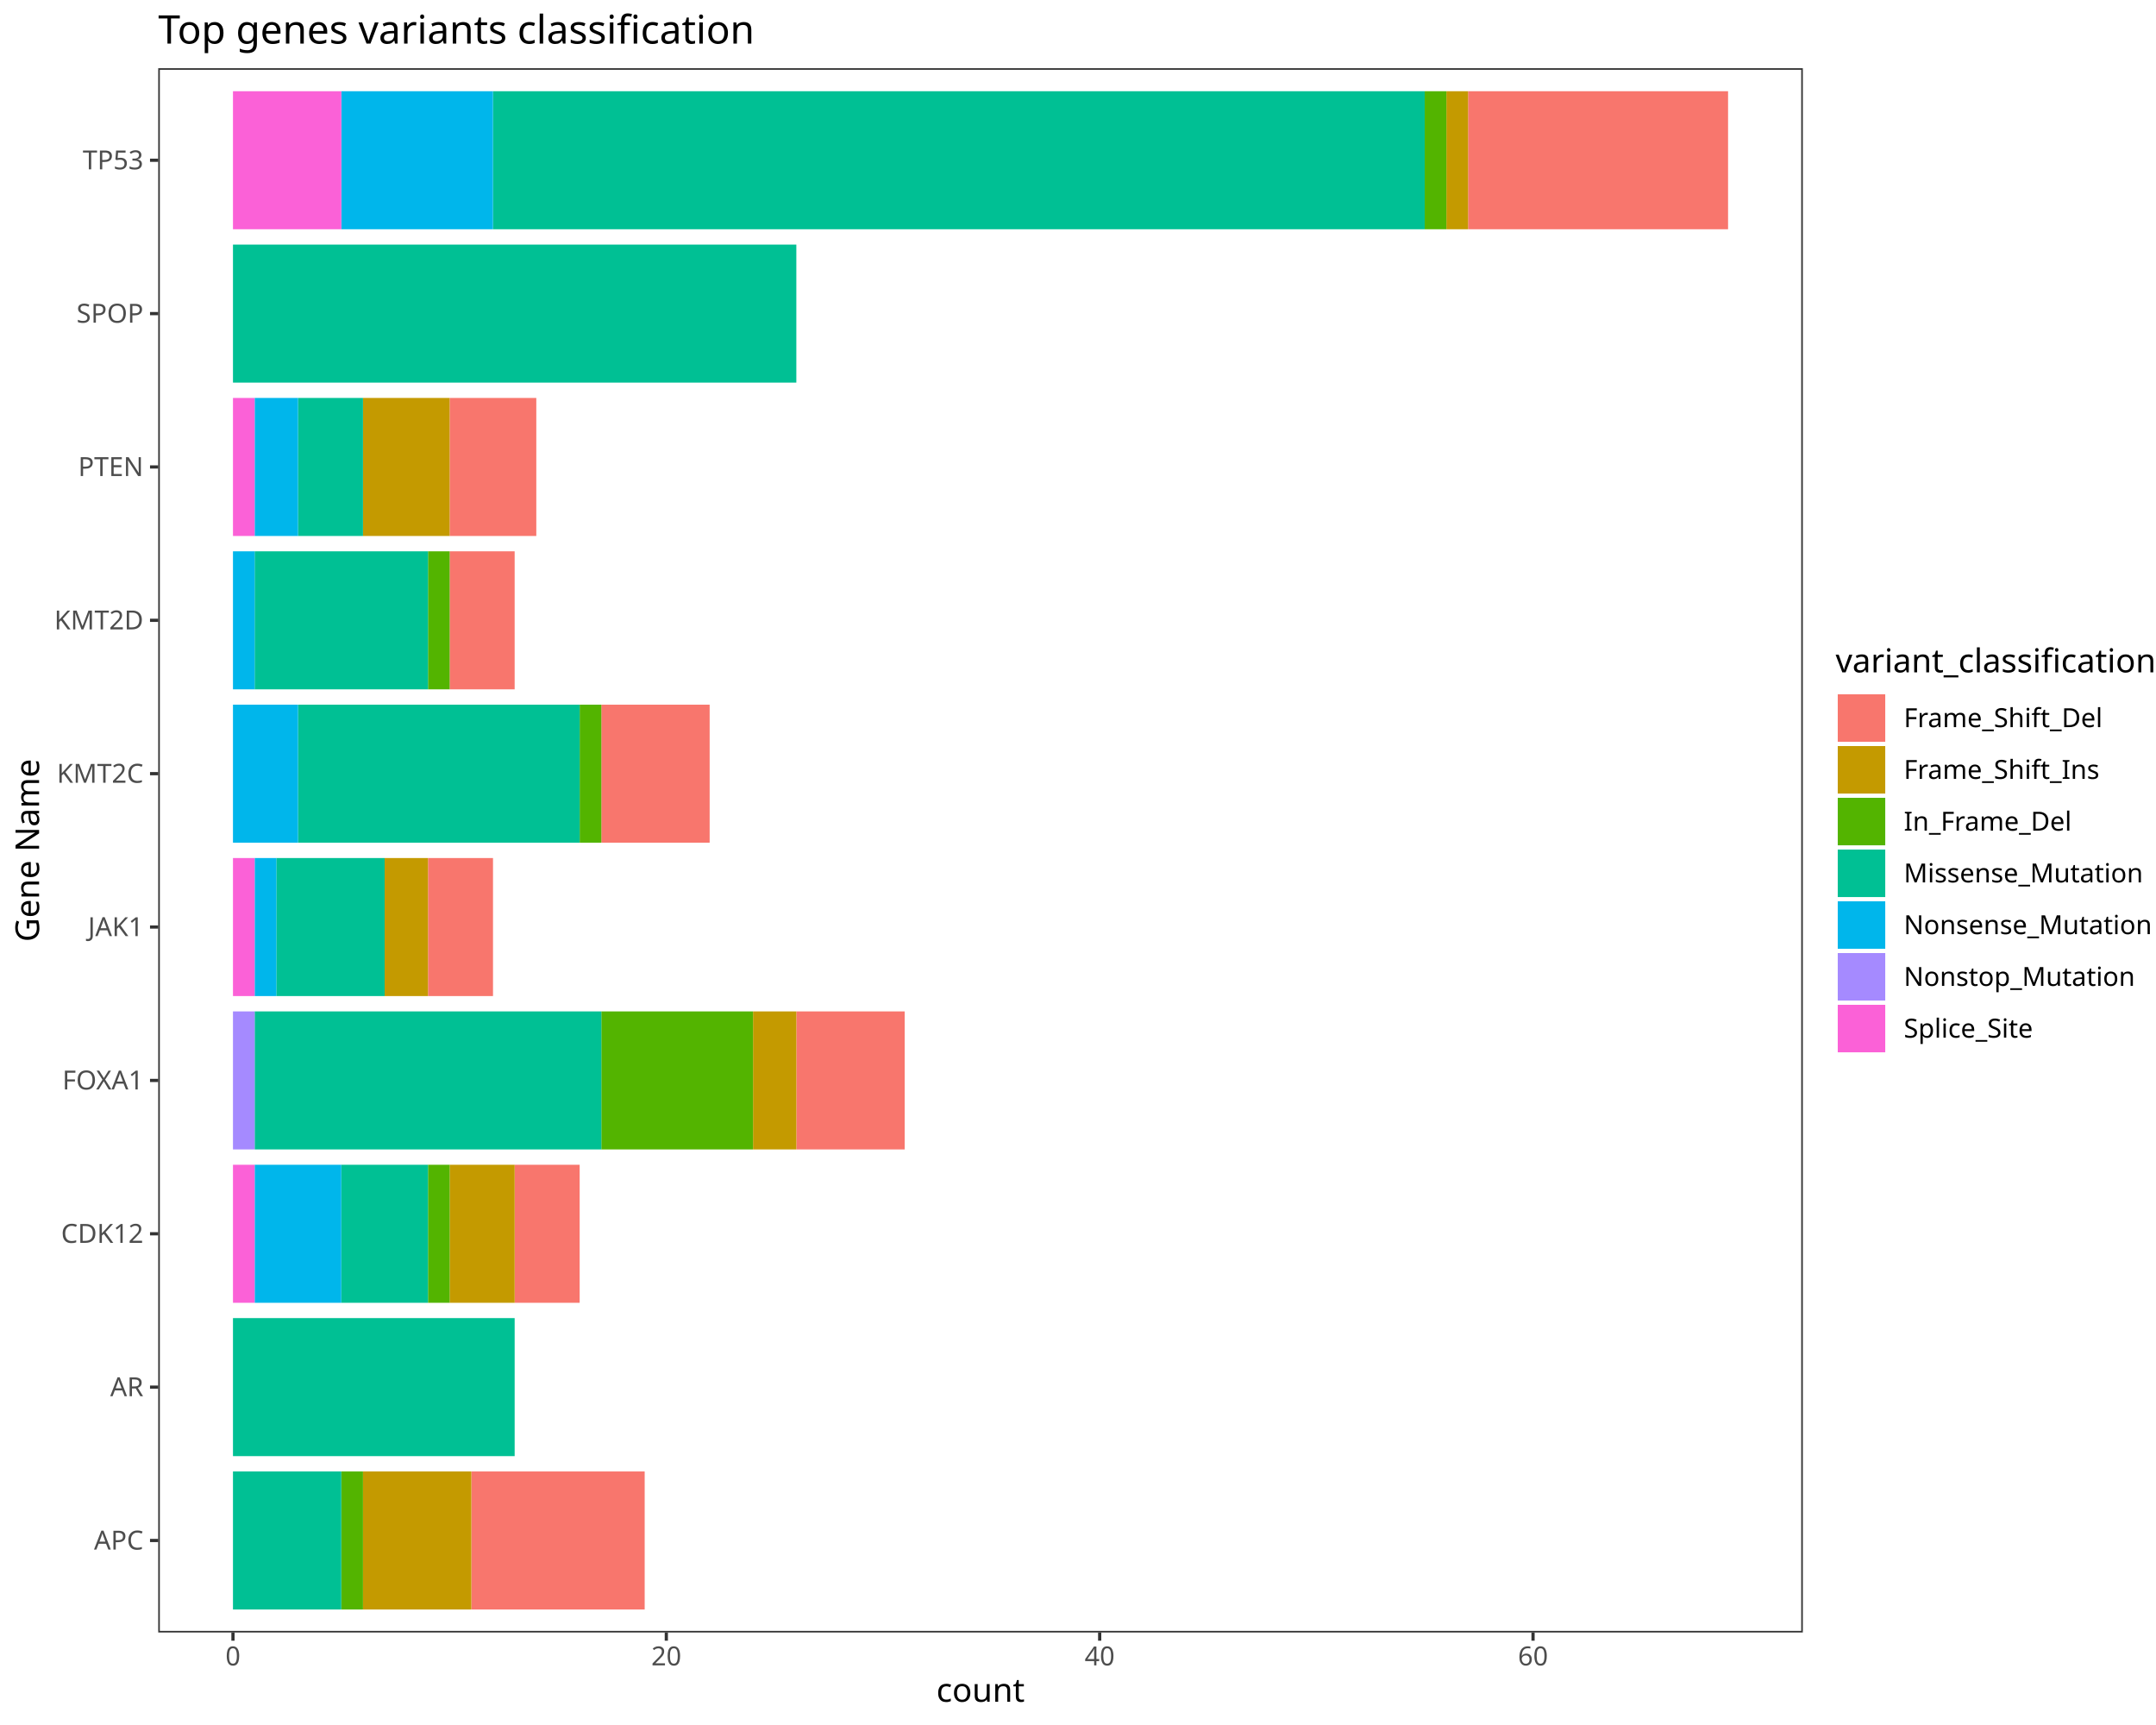
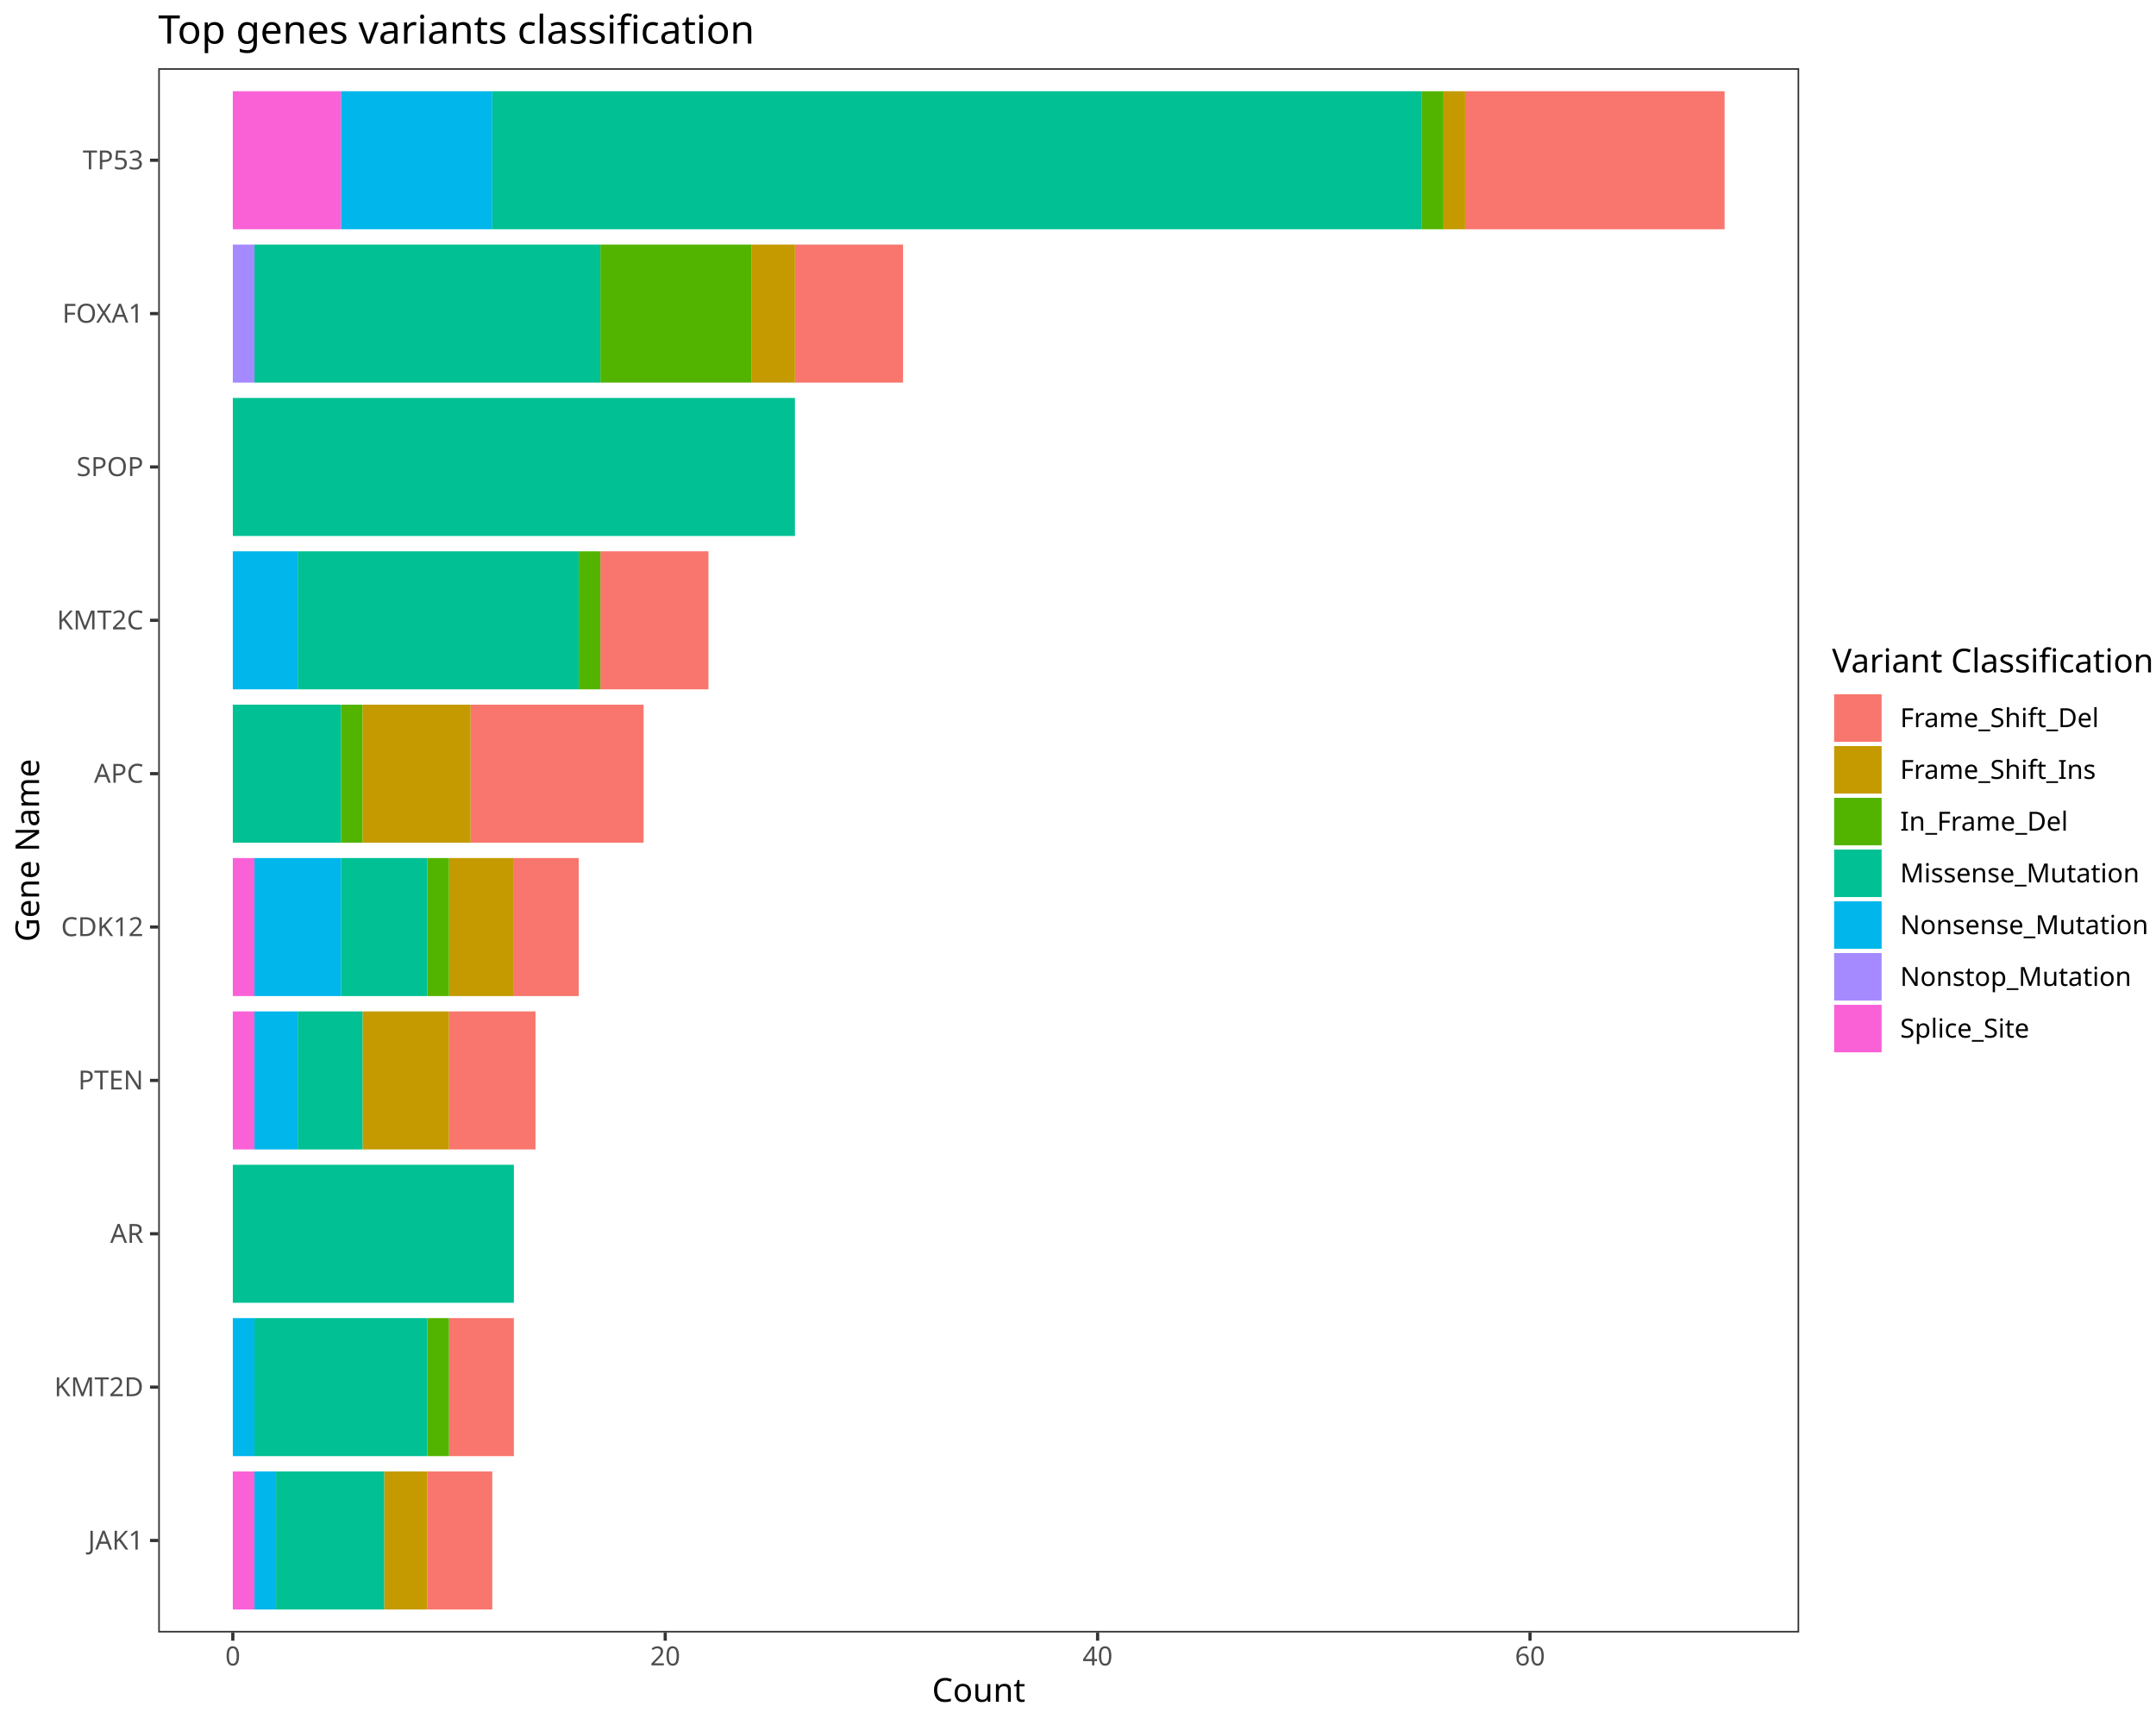
<svg xmlns="http://www.w3.org/2000/svg" class="svglite" data-engine-version="2.0" width="720.00pt" height="576.00pt" viewBox="0 0 720.00 576.00">
  <defs>
    <style type="text/css">
    .svglite line, .svglite polyline, .svglite polygon, .svglite path, .svglite rect, .svglite circle {
      fill: none;
      stroke: #000000;
      stroke-linecap: round;
      stroke-linejoin: round;
      stroke-miterlimit: 10.00;
    }
  </style>
  </defs>
  <rect width="100%" height="100%" style="stroke: none; fill: #FFFFFF;" />
  <defs>
    <clipPath id="cpMC4wMHw3MjAuMDB8MC4wMHw1NzYuMDA=">
      <rect x="0.00" y="0.00" width="720.00" height="576.00" />
    </clipPath>
  </defs>
  <g clip-path="url(#cpMC4wMHw3MjAuMDB8MC4wMHw1NzYuMDA=)">
    <rect x="0.00" y="0.00" width="720.00" height="576.00" style="stroke-width: 1.07; stroke: #FFFFFF; fill: #FFFFFF;" />
  </g>
  <defs>
-     <clipPath id="cpNTIuODR8NjAyLjA1fDIyLjc4fDU0NS4xMQ==">
-       <rect x="52.84" y="22.78" width="549.22" height="522.33" />
+     <clipPath id="cpNTIuODR8NjAwLjg0fDIyLjc4fDU0NS4xMQ==">
+       <rect x="52.84" y="22.78" width="548.00" height="522.33" />
    </clipPath>
  </defs>
-   <g clip-path="url(#cpNTIuODR8NjAyLjA1fDIyLjc4fDU0NS4xMQ==)">
-     <rect x="52.84" y="22.78" width="549.22" height="522.33" style="stroke-width: 1.07; stroke: none; fill: #FFFFFF;" />
-     <rect x="157.40" y="491.34" width="57.89" height="46.09" style="stroke-width: 1.07; stroke: none; stroke-linecap: butt; stroke-linejoin: miter; fill: #F8766D;" />
-     <rect x="121.22" y="491.34" width="36.18" height="46.09" style="stroke-width: 1.07; stroke: none; stroke-linecap: butt; stroke-linejoin: miter; fill: #C49A00;" />
-     <rect x="113.98" y="491.34" width="7.24" height="46.09" style="stroke-width: 1.07; stroke: none; stroke-linecap: butt; stroke-linejoin: miter; fill: #53B400;" />
-     <rect x="77.80" y="491.34" width="36.18" height="46.09" style="stroke-width: 1.07; stroke: none; stroke-linecap: butt; stroke-linejoin: miter; fill: #00C094;" />
-     <rect x="77.80" y="440.13" width="94.07" height="46.09" style="stroke-width: 1.07; stroke: none; stroke-linecap: butt; stroke-linejoin: miter; fill: #00C094;" />
-     <rect x="171.87" y="388.93" width="21.71" height="46.09" style="stroke-width: 1.07; stroke: none; stroke-linecap: butt; stroke-linejoin: miter; fill: #F8766D;" />
-     <rect x="150.16" y="388.93" width="21.71" height="46.09" style="stroke-width: 1.07; stroke: none; stroke-linecap: butt; stroke-linejoin: miter; fill: #C49A00;" />
-     <rect x="142.93" y="388.93" width="7.24" height="46.09" style="stroke-width: 1.07; stroke: none; stroke-linecap: butt; stroke-linejoin: miter; fill: #53B400;" />
-     <rect x="113.98" y="388.93" width="28.94" height="46.09" style="stroke-width: 1.07; stroke: none; stroke-linecap: butt; stroke-linejoin: miter; fill: #00C094;" />
-     <rect x="85.04" y="388.93" width="28.94" height="46.09" style="stroke-width: 1.07; stroke: none; stroke-linecap: butt; stroke-linejoin: miter; fill: #00B6EB;" />
-     <rect x="77.80" y="388.93" width="7.24" height="46.09" style="stroke-width: 1.07; stroke: none; stroke-linecap: butt; stroke-linejoin: miter; fill: #FB61D7;" />
-     <rect x="265.94" y="337.72" width="36.18" height="46.09" style="stroke-width: 1.07; stroke: none; stroke-linecap: butt; stroke-linejoin: miter; fill: #F8766D;" />
-     <rect x="251.47" y="337.72" width="14.47" height="46.09" style="stroke-width: 1.07; stroke: none; stroke-linecap: butt; stroke-linejoin: miter; fill: #C49A00;" />
-     <rect x="200.81" y="337.72" width="50.65" height="46.09" style="stroke-width: 1.07; stroke: none; stroke-linecap: butt; stroke-linejoin: miter; fill: #53B400;" />
-     <rect x="85.04" y="337.72" width="115.78" height="46.09" style="stroke-width: 1.07; stroke: none; stroke-linecap: butt; stroke-linejoin: miter; fill: #00C094;" />
-     <rect x="77.80" y="337.72" width="7.24" height="46.09" style="stroke-width: 1.07; stroke: none; stroke-linecap: butt; stroke-linejoin: miter; fill: #A58AFF;" />
-     <rect x="142.93" y="286.51" width="21.71" height="46.09" style="stroke-width: 1.07; stroke: none; stroke-linecap: butt; stroke-linejoin: miter; fill: #F8766D;" />
-     <rect x="128.45" y="286.51" width="14.47" height="46.09" style="stroke-width: 1.07; stroke: none; stroke-linecap: butt; stroke-linejoin: miter; fill: #C49A00;" />
-     <rect x="92.27" y="286.51" width="36.18" height="46.09" style="stroke-width: 1.07; stroke: none; stroke-linecap: butt; stroke-linejoin: miter; fill: #00C094;" />
-     <rect x="85.04" y="286.51" width="7.24" height="46.09" style="stroke-width: 1.07; stroke: none; stroke-linecap: butt; stroke-linejoin: miter; fill: #00B6EB;" />
-     <rect x="77.80" y="286.51" width="7.24" height="46.09" style="stroke-width: 1.07; stroke: none; stroke-linecap: butt; stroke-linejoin: miter; fill: #FB61D7;" />
-     <rect x="200.81" y="235.30" width="36.18" height="46.09" style="stroke-width: 1.07; stroke: none; stroke-linecap: butt; stroke-linejoin: miter; fill: #F8766D;" />
-     <rect x="193.58" y="235.30" width="7.24" height="46.09" style="stroke-width: 1.07; stroke: none; stroke-linecap: butt; stroke-linejoin: miter; fill: #53B400;" />
-     <rect x="99.51" y="235.30" width="94.07" height="46.09" style="stroke-width: 1.07; stroke: none; stroke-linecap: butt; stroke-linejoin: miter; fill: #00C094;" />
-     <rect x="77.80" y="235.30" width="21.71" height="46.09" style="stroke-width: 1.07; stroke: none; stroke-linecap: butt; stroke-linejoin: miter; fill: #00B6EB;" />
-     <rect x="150.16" y="184.09" width="21.71" height="46.09" style="stroke-width: 1.07; stroke: none; stroke-linecap: butt; stroke-linejoin: miter; fill: #F8766D;" />
-     <rect x="142.93" y="184.09" width="7.24" height="46.09" style="stroke-width: 1.07; stroke: none; stroke-linecap: butt; stroke-linejoin: miter; fill: #53B400;" />
-     <rect x="85.04" y="184.09" width="57.89" height="46.09" style="stroke-width: 1.07; stroke: none; stroke-linecap: butt; stroke-linejoin: miter; fill: #00C094;" />
-     <rect x="77.80" y="184.09" width="7.24" height="46.09" style="stroke-width: 1.07; stroke: none; stroke-linecap: butt; stroke-linejoin: miter; fill: #00B6EB;" />
-     <rect x="150.16" y="132.88" width="28.94" height="46.09" style="stroke-width: 1.07; stroke: none; stroke-linecap: butt; stroke-linejoin: miter; fill: #F8766D;" />
-     <rect x="121.22" y="132.88" width="28.94" height="46.09" style="stroke-width: 1.07; stroke: none; stroke-linecap: butt; stroke-linejoin: miter; fill: #C49A00;" />
-     <rect x="99.51" y="132.88" width="21.71" height="46.09" style="stroke-width: 1.07; stroke: none; stroke-linecap: butt; stroke-linejoin: miter; fill: #00C094;" />
-     <rect x="85.04" y="132.88" width="14.47" height="46.09" style="stroke-width: 1.07; stroke: none; stroke-linecap: butt; stroke-linejoin: miter; fill: #00B6EB;" />
-     <rect x="77.80" y="132.88" width="7.24" height="46.09" style="stroke-width: 1.07; stroke: none; stroke-linecap: butt; stroke-linejoin: miter; fill: #FB61D7;" />
-     <rect x="77.80" y="81.67" width="188.14" height="46.09" style="stroke-width: 1.07; stroke: none; stroke-linecap: butt; stroke-linejoin: miter; fill: #00C094;" />
-     <rect x="490.26" y="30.46" width="86.83" height="46.09" style="stroke-width: 1.07; stroke: none; stroke-linecap: butt; stroke-linejoin: miter; fill: #F8766D;" />
-     <rect x="483.02" y="30.46" width="7.24" height="46.09" style="stroke-width: 1.07; stroke: none; stroke-linecap: butt; stroke-linejoin: miter; fill: #C49A00;" />
-     <rect x="475.78" y="30.46" width="7.24" height="46.09" style="stroke-width: 1.07; stroke: none; stroke-linecap: butt; stroke-linejoin: miter; fill: #53B400;" />
-     <rect x="164.63" y="30.46" width="311.15" height="46.09" style="stroke-width: 1.07; stroke: none; stroke-linecap: butt; stroke-linejoin: miter; fill: #00C094;" />
-     <rect x="113.98" y="30.46" width="50.65" height="46.09" style="stroke-width: 1.07; stroke: none; stroke-linecap: butt; stroke-linejoin: miter; fill: #00B6EB;" />
-     <rect x="77.80" y="30.46" width="36.18" height="46.09" style="stroke-width: 1.07; stroke: none; stroke-linecap: butt; stroke-linejoin: miter; fill: #FB61D7;" />
-     <rect x="52.84" y="22.78" width="549.22" height="522.33" style="stroke-width: 1.07; stroke: #333333;" />
+   <g clip-path="url(#cpNTIuODR8NjAwLjg0fDIyLjc4fDU0NS4xMQ==)">
+     <rect x="52.84" y="22.78" width="548.00" height="522.33" style="stroke-width: 1.07; stroke: none; fill: #FFFFFF;" />
+     <rect x="142.73" y="491.34" width="21.66" height="46.09" style="stroke-width: 1.07; stroke: none; stroke-linecap: butt; stroke-linejoin: miter; fill: #F8766D;" />
+     <rect x="128.29" y="491.34" width="14.44" height="46.09" style="stroke-width: 1.07; stroke: none; stroke-linecap: butt; stroke-linejoin: miter; fill: #C49A00;" />
+     <rect x="92.19" y="491.34" width="36.10" height="46.09" style="stroke-width: 1.07; stroke: none; stroke-linecap: butt; stroke-linejoin: miter; fill: #00C094;" />
+     <rect x="84.97" y="491.34" width="7.22" height="46.09" style="stroke-width: 1.07; stroke: none; stroke-linecap: butt; stroke-linejoin: miter; fill: #00B6EB;" />
+     <rect x="77.75" y="491.34" width="7.22" height="46.09" style="stroke-width: 1.07; stroke: none; stroke-linecap: butt; stroke-linejoin: miter; fill: #FB61D7;" />
+     <rect x="149.95" y="440.13" width="21.66" height="46.09" style="stroke-width: 1.07; stroke: none; stroke-linecap: butt; stroke-linejoin: miter; fill: #F8766D;" />
+     <rect x="142.73" y="440.13" width="7.22" height="46.09" style="stroke-width: 1.07; stroke: none; stroke-linecap: butt; stroke-linejoin: miter; fill: #53B400;" />
+     <rect x="84.97" y="440.13" width="57.76" height="46.09" style="stroke-width: 1.07; stroke: none; stroke-linecap: butt; stroke-linejoin: miter; fill: #00C094;" />
+     <rect x="77.75" y="440.13" width="7.22" height="46.09" style="stroke-width: 1.07; stroke: none; stroke-linecap: butt; stroke-linejoin: miter; fill: #00B6EB;" />
+     <rect x="77.75" y="388.93" width="93.86" height="46.09" style="stroke-width: 1.07; stroke: none; stroke-linecap: butt; stroke-linejoin: miter; fill: #00C094;" />
+     <rect x="149.95" y="337.72" width="28.88" height="46.09" style="stroke-width: 1.07; stroke: none; stroke-linecap: butt; stroke-linejoin: miter; fill: #F8766D;" />
+     <rect x="121.07" y="337.72" width="28.88" height="46.09" style="stroke-width: 1.07; stroke: none; stroke-linecap: butt; stroke-linejoin: miter; fill: #C49A00;" />
+     <rect x="99.41" y="337.72" width="21.66" height="46.09" style="stroke-width: 1.07; stroke: none; stroke-linecap: butt; stroke-linejoin: miter; fill: #00C094;" />
+     <rect x="84.97" y="337.72" width="14.44" height="46.09" style="stroke-width: 1.07; stroke: none; stroke-linecap: butt; stroke-linejoin: miter; fill: #00B6EB;" />
+     <rect x="77.75" y="337.72" width="7.22" height="46.09" style="stroke-width: 1.07; stroke: none; stroke-linecap: butt; stroke-linejoin: miter; fill: #FB61D7;" />
+     <rect x="171.61" y="286.51" width="21.66" height="46.09" style="stroke-width: 1.07; stroke: none; stroke-linecap: butt; stroke-linejoin: miter; fill: #F8766D;" />
+     <rect x="149.95" y="286.51" width="21.66" height="46.09" style="stroke-width: 1.07; stroke: none; stroke-linecap: butt; stroke-linejoin: miter; fill: #C49A00;" />
+     <rect x="142.73" y="286.51" width="7.22" height="46.09" style="stroke-width: 1.07; stroke: none; stroke-linecap: butt; stroke-linejoin: miter; fill: #53B400;" />
+     <rect x="113.85" y="286.51" width="28.88" height="46.09" style="stroke-width: 1.07; stroke: none; stroke-linecap: butt; stroke-linejoin: miter; fill: #00C094;" />
+     <rect x="84.97" y="286.51" width="28.88" height="46.09" style="stroke-width: 1.07; stroke: none; stroke-linecap: butt; stroke-linejoin: miter; fill: #00B6EB;" />
+     <rect x="77.75" y="286.51" width="7.22" height="46.09" style="stroke-width: 1.07; stroke: none; stroke-linecap: butt; stroke-linejoin: miter; fill: #FB61D7;" />
+     <rect x="157.17" y="235.30" width="57.76" height="46.09" style="stroke-width: 1.07; stroke: none; stroke-linecap: butt; stroke-linejoin: miter; fill: #F8766D;" />
+     <rect x="121.07" y="235.30" width="36.10" height="46.09" style="stroke-width: 1.07; stroke: none; stroke-linecap: butt; stroke-linejoin: miter; fill: #C49A00;" />
+     <rect x="113.85" y="235.30" width="7.22" height="46.09" style="stroke-width: 1.07; stroke: none; stroke-linecap: butt; stroke-linejoin: miter; fill: #53B400;" />
+     <rect x="77.75" y="235.30" width="36.10" height="46.09" style="stroke-width: 1.07; stroke: none; stroke-linecap: butt; stroke-linejoin: miter; fill: #00C094;" />
+     <rect x="200.49" y="184.09" width="36.10" height="46.09" style="stroke-width: 1.07; stroke: none; stroke-linecap: butt; stroke-linejoin: miter; fill: #F8766D;" />
+     <rect x="193.27" y="184.09" width="7.22" height="46.09" style="stroke-width: 1.07; stroke: none; stroke-linecap: butt; stroke-linejoin: miter; fill: #53B400;" />
+     <rect x="99.41" y="184.09" width="93.86" height="46.09" style="stroke-width: 1.07; stroke: none; stroke-linecap: butt; stroke-linejoin: miter; fill: #00C094;" />
+     <rect x="77.75" y="184.09" width="21.66" height="46.09" style="stroke-width: 1.07; stroke: none; stroke-linecap: butt; stroke-linejoin: miter; fill: #00B6EB;" />
+     <rect x="77.75" y="132.88" width="187.72" height="46.09" style="stroke-width: 1.07; stroke: none; stroke-linecap: butt; stroke-linejoin: miter; fill: #00C094;" />
+     <rect x="265.47" y="81.67" width="36.10" height="46.09" style="stroke-width: 1.07; stroke: none; stroke-linecap: butt; stroke-linejoin: miter; fill: #F8766D;" />
+     <rect x="251.03" y="81.67" width="14.44" height="46.09" style="stroke-width: 1.07; stroke: none; stroke-linecap: butt; stroke-linejoin: miter; fill: #C49A00;" />
+     <rect x="200.49" y="81.67" width="50.54" height="46.09" style="stroke-width: 1.07; stroke: none; stroke-linecap: butt; stroke-linejoin: miter; fill: #53B400;" />
+     <rect x="84.97" y="81.67" width="115.52" height="46.09" style="stroke-width: 1.07; stroke: none; stroke-linecap: butt; stroke-linejoin: miter; fill: #00C094;" />
+     <rect x="77.75" y="81.67" width="7.22" height="46.09" style="stroke-width: 1.07; stroke: none; stroke-linecap: butt; stroke-linejoin: miter; fill: #A58AFF;" />
+     <rect x="489.29" y="30.46" width="86.64" height="46.09" style="stroke-width: 1.07; stroke: none; stroke-linecap: butt; stroke-linejoin: miter; fill: #F8766D;" />
+     <rect x="482.07" y="30.46" width="7.22" height="46.09" style="stroke-width: 1.07; stroke: none; stroke-linecap: butt; stroke-linejoin: miter; fill: #C49A00;" />
+     <rect x="474.85" y="30.46" width="7.22" height="46.09" style="stroke-width: 1.07; stroke: none; stroke-linecap: butt; stroke-linejoin: miter; fill: #53B400;" />
+     <rect x="164.39" y="30.46" width="310.46" height="46.09" style="stroke-width: 1.07; stroke: none; stroke-linecap: butt; stroke-linejoin: miter; fill: #00C094;" />
+     <rect x="113.85" y="30.46" width="50.54" height="46.09" style="stroke-width: 1.07; stroke: none; stroke-linecap: butt; stroke-linejoin: miter; fill: #00B6EB;" />
+     <rect x="77.75" y="30.46" width="36.10" height="46.09" style="stroke-width: 1.07; stroke: none; stroke-linecap: butt; stroke-linejoin: miter; fill: #FB61D7;" />
+     <rect x="52.84" y="22.78" width="548.00" height="522.33" style="stroke-width: 1.07; stroke: #333333;" />
  </g>
  <g clip-path="url(#cpMC4wMHw3MjAuMDB8MC4wMHw1NzYuMDA=)">
-     <text x="47.90" y="517.42" text-anchor="end" style="font-size: 8.80px; fill: #4D4D4D; font-family: sans;" textLength="18.10px" lengthAdjust="spacingAndGlyphs">APC</text>
-     <text x="47.90" y="466.21" text-anchor="end" style="font-size: 8.80px; fill: #4D4D4D; font-family: sans;" textLength="12.23px" lengthAdjust="spacingAndGlyphs">AR</text>
-     <text x="47.90" y="415.00" text-anchor="end" style="font-size: 8.80px; fill: #4D4D4D; font-family: sans;" textLength="28.37px" lengthAdjust="spacingAndGlyphs">CDK12</text>
-     <text x="47.90" y="363.79" text-anchor="end" style="font-size: 8.80px; fill: #4D4D4D; font-family: sans;" textLength="28.86px" lengthAdjust="spacingAndGlyphs">FOXA1</text>
-     <text x="47.90" y="312.58" text-anchor="end" style="font-size: 8.80px; fill: #4D4D4D; font-family: sans;" textLength="21.04px" lengthAdjust="spacingAndGlyphs">JAK1</text>
-     <text x="47.90" y="261.37" text-anchor="end" style="font-size: 8.80px; fill: #4D4D4D; font-family: sans;" textLength="29.83px" lengthAdjust="spacingAndGlyphs">KMT2C</text>
-     <text x="47.90" y="210.16" text-anchor="end" style="font-size: 8.80px; fill: #4D4D4D; font-family: sans;" textLength="29.83px" lengthAdjust="spacingAndGlyphs">KMT2D</text>
-     <text x="47.90" y="158.95" text-anchor="end" style="font-size: 8.80px; fill: #4D4D4D; font-family: sans;" textLength="23.47px" lengthAdjust="spacingAndGlyphs">PTEN</text>
-     <text x="47.90" y="107.75" text-anchor="end" style="font-size: 8.80px; fill: #4D4D4D; font-family: sans;" textLength="24.46px" lengthAdjust="spacingAndGlyphs">SPOP</text>
+     <text x="47.90" y="517.42" text-anchor="end" style="font-size: 8.80px; fill: #4D4D4D; font-family: sans;" textLength="21.04px" lengthAdjust="spacingAndGlyphs">JAK1</text>
+     <text x="47.90" y="466.21" text-anchor="end" style="font-size: 8.80px; fill: #4D4D4D; font-family: sans;" textLength="29.83px" lengthAdjust="spacingAndGlyphs">KMT2D</text>
+     <text x="47.90" y="415.00" text-anchor="end" style="font-size: 8.80px; fill: #4D4D4D; font-family: sans;" textLength="12.23px" lengthAdjust="spacingAndGlyphs">AR</text>
+     <text x="47.90" y="363.79" text-anchor="end" style="font-size: 8.80px; fill: #4D4D4D; font-family: sans;" textLength="23.47px" lengthAdjust="spacingAndGlyphs">PTEN</text>
+     <text x="47.90" y="312.58" text-anchor="end" style="font-size: 8.80px; fill: #4D4D4D; font-family: sans;" textLength="28.37px" lengthAdjust="spacingAndGlyphs">CDK12</text>
+     <text x="47.90" y="261.37" text-anchor="end" style="font-size: 8.80px; fill: #4D4D4D; font-family: sans;" textLength="18.10px" lengthAdjust="spacingAndGlyphs">APC</text>
+     <text x="47.90" y="210.16" text-anchor="end" style="font-size: 8.80px; fill: #4D4D4D; font-family: sans;" textLength="29.83px" lengthAdjust="spacingAndGlyphs">KMT2C</text>
+     <text x="47.90" y="158.95" text-anchor="end" style="font-size: 8.80px; fill: #4D4D4D; font-family: sans;" textLength="24.46px" lengthAdjust="spacingAndGlyphs">SPOP</text>
+     <text x="47.90" y="107.75" text-anchor="end" style="font-size: 8.80px; fill: #4D4D4D; font-family: sans;" textLength="28.86px" lengthAdjust="spacingAndGlyphs">FOXA1</text>
    <text x="47.90" y="56.54" text-anchor="end" style="font-size: 8.80px; fill: #4D4D4D; font-family: sans;" textLength="21.04px" lengthAdjust="spacingAndGlyphs">TP53</text>
    <polyline points="50.10,514.39 52.84,514.39 " style="stroke-width: 1.07; stroke: #333333; stroke-linecap: butt;" />
    <polyline points="50.10,463.18 52.84,463.18 " style="stroke-width: 1.07; stroke: #333333; stroke-linecap: butt;" />
    <polyline points="50.10,411.97 52.84,411.97 " style="stroke-width: 1.07; stroke: #333333; stroke-linecap: butt;" />
    <polyline points="50.10,360.76 52.84,360.76 " style="stroke-width: 1.07; stroke: #333333; stroke-linecap: butt;" />
    <polyline points="50.10,309.55 52.84,309.55 " style="stroke-width: 1.07; stroke: #333333; stroke-linecap: butt;" />
    <polyline points="50.10,258.34 52.84,258.34 " style="stroke-width: 1.07; stroke: #333333; stroke-linecap: butt;" />
    <polyline points="50.10,207.13 52.84,207.13 " style="stroke-width: 1.07; stroke: #333333; stroke-linecap: butt;" />
    <polyline points="50.10,155.93 52.84,155.93 " style="stroke-width: 1.07; stroke: #333333; stroke-linecap: butt;" />
    <polyline points="50.10,104.72 52.84,104.72 " style="stroke-width: 1.07; stroke: #333333; stroke-linecap: butt;" />
    <polyline points="50.10,53.51 52.84,53.51 " style="stroke-width: 1.07; stroke: #333333; stroke-linecap: butt;" />
-     <polyline points="77.80,547.85 77.80,545.11 " style="stroke-width: 1.07; stroke: #333333; stroke-linecap: butt;" />
-     <polyline points="222.52,547.85 222.52,545.11 " style="stroke-width: 1.07; stroke: #333333; stroke-linecap: butt;" />
-     <polyline points="367.24,547.85 367.24,545.11 " style="stroke-width: 1.07; stroke: #333333; stroke-linecap: butt;" />
-     <polyline points="511.96,547.85 511.96,545.11 " style="stroke-width: 1.07; stroke: #333333; stroke-linecap: butt;" />
-     <text x="77.80" y="556.10" text-anchor="middle" style="font-size: 8.80px; fill: #4D4D4D; font-family: sans;" textLength="4.89px" lengthAdjust="spacingAndGlyphs">0</text>
-     <text x="222.52" y="556.10" text-anchor="middle" style="font-size: 8.80px; fill: #4D4D4D; font-family: sans;" textLength="9.79px" lengthAdjust="spacingAndGlyphs">20</text>
-     <text x="367.24" y="556.10" text-anchor="middle" style="font-size: 8.80px; fill: #4D4D4D; font-family: sans;" textLength="9.79px" lengthAdjust="spacingAndGlyphs">40</text>
-     <text x="511.96" y="556.10" text-anchor="middle" style="font-size: 8.80px; fill: #4D4D4D; font-family: sans;" textLength="9.79px" lengthAdjust="spacingAndGlyphs">60</text>
-     <text x="327.45" y="568.24" text-anchor="middle" style="font-size: 11.00px; font-family: sans;" textLength="26.91px" lengthAdjust="spacingAndGlyphs">count</text>
+     <polyline points="77.75,547.85 77.75,545.11 " style="stroke-width: 1.07; stroke: #333333; stroke-linecap: butt;" />
+     <polyline points="222.15,547.85 222.15,545.11 " style="stroke-width: 1.07; stroke: #333333; stroke-linecap: butt;" />
+     <polyline points="366.55,547.85 366.55,545.11 " style="stroke-width: 1.07; stroke: #333333; stroke-linecap: butt;" />
+     <polyline points="510.95,547.85 510.95,545.11 " style="stroke-width: 1.07; stroke: #333333; stroke-linecap: butt;" />
+     <text x="77.75" y="556.10" text-anchor="middle" style="font-size: 8.80px; fill: #4D4D4D; font-family: sans;" textLength="4.89px" lengthAdjust="spacingAndGlyphs">0</text>
+     <text x="222.15" y="556.10" text-anchor="middle" style="font-size: 8.80px; fill: #4D4D4D; font-family: sans;" textLength="9.79px" lengthAdjust="spacingAndGlyphs">20</text>
+     <text x="366.55" y="556.10" text-anchor="middle" style="font-size: 8.80px; fill: #4D4D4D; font-family: sans;" textLength="9.79px" lengthAdjust="spacingAndGlyphs">40</text>
+     <text x="510.95" y="556.10" text-anchor="middle" style="font-size: 8.80px; fill: #4D4D4D; font-family: sans;" textLength="9.79px" lengthAdjust="spacingAndGlyphs">60</text>
+     <text x="326.84" y="568.24" text-anchor="middle" style="font-size: 11.00px; font-family: sans;" textLength="29.36px" lengthAdjust="spacingAndGlyphs">Count</text>
    <text transform="translate(13.05,283.95) rotate(-90)" text-anchor="middle" style="font-size: 11.00px; font-family: sans;" textLength="59.32px" lengthAdjust="spacingAndGlyphs">Gene Name</text>
-     <rect x="613.01" y="215.80" width="101.51" height="136.29" style="stroke-width: 1.07; stroke: none; fill: #FFFFFF;" />
-     <text x="613.01" y="224.51" style="font-size: 11.00px; font-family: sans;" textLength="101.51px" lengthAdjust="spacingAndGlyphs">variant_classification</text>
-     <rect x="613.01" y="231.13" width="17.28" height="17.28" style="stroke-width: 1.07; stroke: none; fill: #FFFFFF;" />
-     <rect x="613.72" y="231.84" width="15.86" height="15.86" style="stroke-width: 1.07; stroke: none; stroke-linecap: butt; stroke-linejoin: miter; fill: #F8766D;" />
-     <rect x="613.01" y="248.41" width="17.28" height="17.28" style="stroke-width: 1.07; stroke: none; fill: #FFFFFF;" />
-     <rect x="613.72" y="249.12" width="15.86" height="15.86" style="stroke-width: 1.07; stroke: none; stroke-linecap: butt; stroke-linejoin: miter; fill: #C49A00;" />
-     <rect x="613.01" y="265.69" width="17.28" height="17.28" style="stroke-width: 1.07; stroke: none; fill: #FFFFFF;" />
-     <rect x="613.72" y="266.40" width="15.86" height="15.86" style="stroke-width: 1.07; stroke: none; stroke-linecap: butt; stroke-linejoin: miter; fill: #53B400;" />
-     <rect x="613.01" y="282.97" width="17.28" height="17.28" style="stroke-width: 1.07; stroke: none; fill: #FFFFFF;" />
-     <rect x="613.72" y="283.68" width="15.86" height="15.86" style="stroke-width: 1.07; stroke: none; stroke-linecap: butt; stroke-linejoin: miter; fill: #00C094;" />
-     <rect x="613.01" y="300.25" width="17.28" height="17.28" style="stroke-width: 1.07; stroke: none; fill: #FFFFFF;" />
-     <rect x="613.72" y="300.96" width="15.86" height="15.86" style="stroke-width: 1.07; stroke: none; stroke-linecap: butt; stroke-linejoin: miter; fill: #00B6EB;" />
-     <rect x="613.01" y="317.53" width="17.28" height="17.28" style="stroke-width: 1.07; stroke: none; fill: #FFFFFF;" />
-     <rect x="613.72" y="318.24" width="15.86" height="15.86" style="stroke-width: 1.07; stroke: none; stroke-linecap: butt; stroke-linejoin: miter; fill: #A58AFF;" />
-     <rect x="613.01" y="334.81" width="17.28" height="17.28" style="stroke-width: 1.07; stroke: none; fill: #FFFFFF;" />
-     <rect x="613.72" y="335.52" width="15.86" height="15.86" style="stroke-width: 1.07; stroke: none; stroke-linecap: butt; stroke-linejoin: miter; fill: #FB61D7;" />
-     <text x="635.77" y="242.80" style="font-size: 8.80px; font-family: sans;" textLength="66.03px" lengthAdjust="spacingAndGlyphs">Frame_Shift_Del</text>
-     <text x="635.77" y="260.08" style="font-size: 8.80px; font-family: sans;" textLength="64.57px" lengthAdjust="spacingAndGlyphs">Frame_Shift_Ins</text>
-     <text x="635.77" y="277.36" style="font-size: 8.80px; font-family: sans;" textLength="55.76px" lengthAdjust="spacingAndGlyphs">In_Frame_Del</text>
-     <text x="635.77" y="294.64" style="font-size: 8.80px; font-family: sans;" textLength="75.83px" lengthAdjust="spacingAndGlyphs">Missense_Mutation</text>
-     <text x="635.77" y="311.92" style="font-size: 8.80px; font-family: sans;" textLength="78.29px" lengthAdjust="spacingAndGlyphs">Nonsense_Mutation</text>
-     <text x="635.77" y="329.20" style="font-size: 8.80px; font-family: sans;" textLength="71.43px" lengthAdjust="spacingAndGlyphs">Nonstop_Mutation</text>
-     <text x="635.77" y="346.48" style="font-size: 8.80px; font-family: sans;" textLength="44.03px" lengthAdjust="spacingAndGlyphs">Splice_Site</text>
+     <rect x="611.80" y="215.80" width="102.72" height="136.29" style="stroke-width: 1.07; stroke: none; fill: #FFFFFF;" />
+     <text x="611.80" y="224.51" style="font-size: 11.00px; font-family: sans;" textLength="102.72px" lengthAdjust="spacingAndGlyphs">Variant Classification</text>
+     <rect x="611.80" y="231.13" width="17.28" height="17.28" style="stroke-width: 1.07; stroke: none; fill: #FFFFFF;" />
+     <rect x="612.51" y="231.84" width="15.86" height="15.86" style="stroke-width: 1.07; stroke: none; stroke-linecap: butt; stroke-linejoin: miter; fill: #F8766D;" />
+     <rect x="611.80" y="248.41" width="17.28" height="17.28" style="stroke-width: 1.07; stroke: none; fill: #FFFFFF;" />
+     <rect x="612.51" y="249.12" width="15.86" height="15.86" style="stroke-width: 1.07; stroke: none; stroke-linecap: butt; stroke-linejoin: miter; fill: #C49A00;" />
+     <rect x="611.80" y="265.69" width="17.28" height="17.28" style="stroke-width: 1.07; stroke: none; fill: #FFFFFF;" />
+     <rect x="612.51" y="266.40" width="15.86" height="15.86" style="stroke-width: 1.07; stroke: none; stroke-linecap: butt; stroke-linejoin: miter; fill: #53B400;" />
+     <rect x="611.80" y="282.97" width="17.28" height="17.28" style="stroke-width: 1.07; stroke: none; fill: #FFFFFF;" />
+     <rect x="612.51" y="283.68" width="15.86" height="15.86" style="stroke-width: 1.07; stroke: none; stroke-linecap: butt; stroke-linejoin: miter; fill: #00C094;" />
+     <rect x="611.80" y="300.25" width="17.28" height="17.28" style="stroke-width: 1.07; stroke: none; fill: #FFFFFF;" />
+     <rect x="612.51" y="300.96" width="15.86" height="15.86" style="stroke-width: 1.07; stroke: none; stroke-linecap: butt; stroke-linejoin: miter; fill: #00B6EB;" />
+     <rect x="611.80" y="317.53" width="17.28" height="17.28" style="stroke-width: 1.07; stroke: none; fill: #FFFFFF;" />
+     <rect x="612.51" y="318.24" width="15.86" height="15.86" style="stroke-width: 1.07; stroke: none; stroke-linecap: butt; stroke-linejoin: miter; fill: #A58AFF;" />
+     <rect x="611.80" y="334.81" width="17.28" height="17.28" style="stroke-width: 1.07; stroke: none; fill: #FFFFFF;" />
+     <rect x="612.51" y="335.52" width="15.86" height="15.86" style="stroke-width: 1.07; stroke: none; stroke-linecap: butt; stroke-linejoin: miter; fill: #FB61D7;" />
+     <text x="634.56" y="242.80" style="font-size: 8.80px; font-family: sans;" textLength="66.03px" lengthAdjust="spacingAndGlyphs">Frame_Shift_Del</text>
+     <text x="634.56" y="260.08" style="font-size: 8.80px; font-family: sans;" textLength="64.57px" lengthAdjust="spacingAndGlyphs">Frame_Shift_Ins</text>
+     <text x="634.56" y="277.36" style="font-size: 8.80px; font-family: sans;" textLength="55.76px" lengthAdjust="spacingAndGlyphs">In_Frame_Del</text>
+     <text x="634.56" y="294.64" style="font-size: 8.80px; font-family: sans;" textLength="75.83px" lengthAdjust="spacingAndGlyphs">Missense_Mutation</text>
+     <text x="634.56" y="311.92" style="font-size: 8.80px; font-family: sans;" textLength="78.29px" lengthAdjust="spacingAndGlyphs">Nonsense_Mutation</text>
+     <text x="634.56" y="329.20" style="font-size: 8.80px; font-family: sans;" textLength="71.43px" lengthAdjust="spacingAndGlyphs">Nonstop_Mutation</text>
+     <text x="634.56" y="346.48" style="font-size: 8.80px; font-family: sans;" textLength="44.03px" lengthAdjust="spacingAndGlyphs">Splice_Site</text>
    <text x="52.84" y="14.56" style="font-size: 13.20px; font-family: sans;" textLength="190.79px" lengthAdjust="spacingAndGlyphs">Top genes variants classification</text>
  </g>
</svg>
